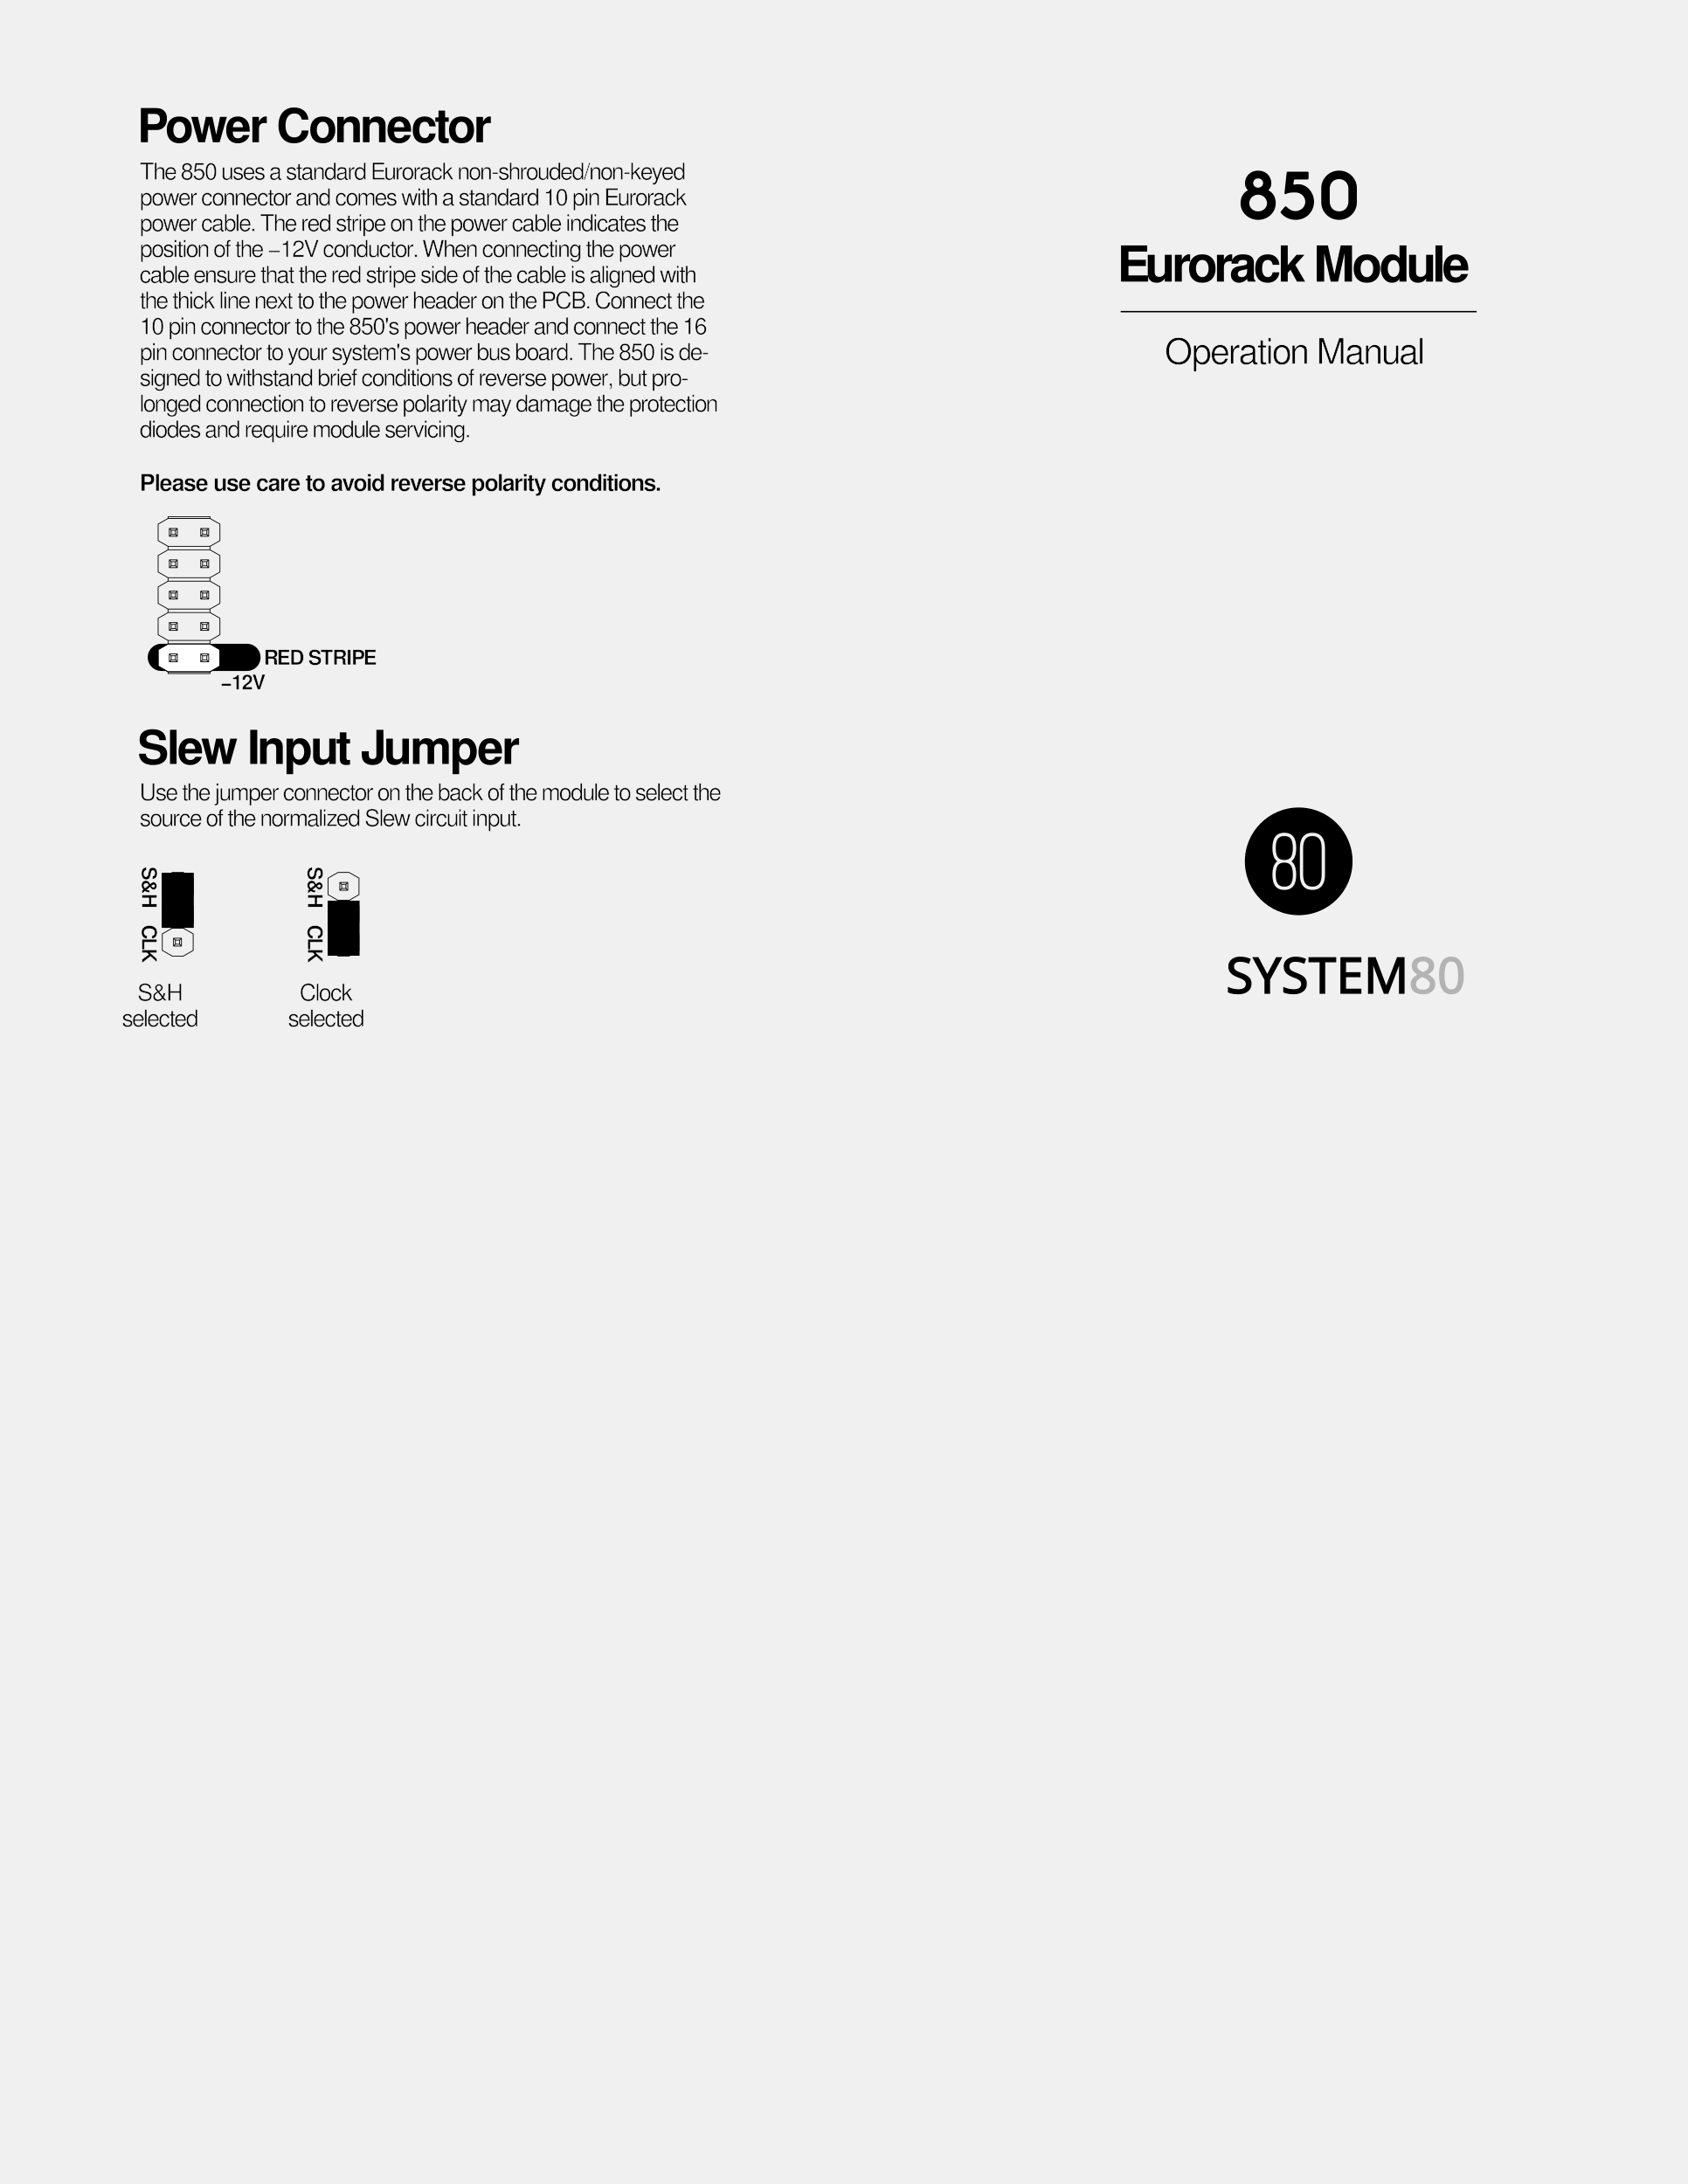
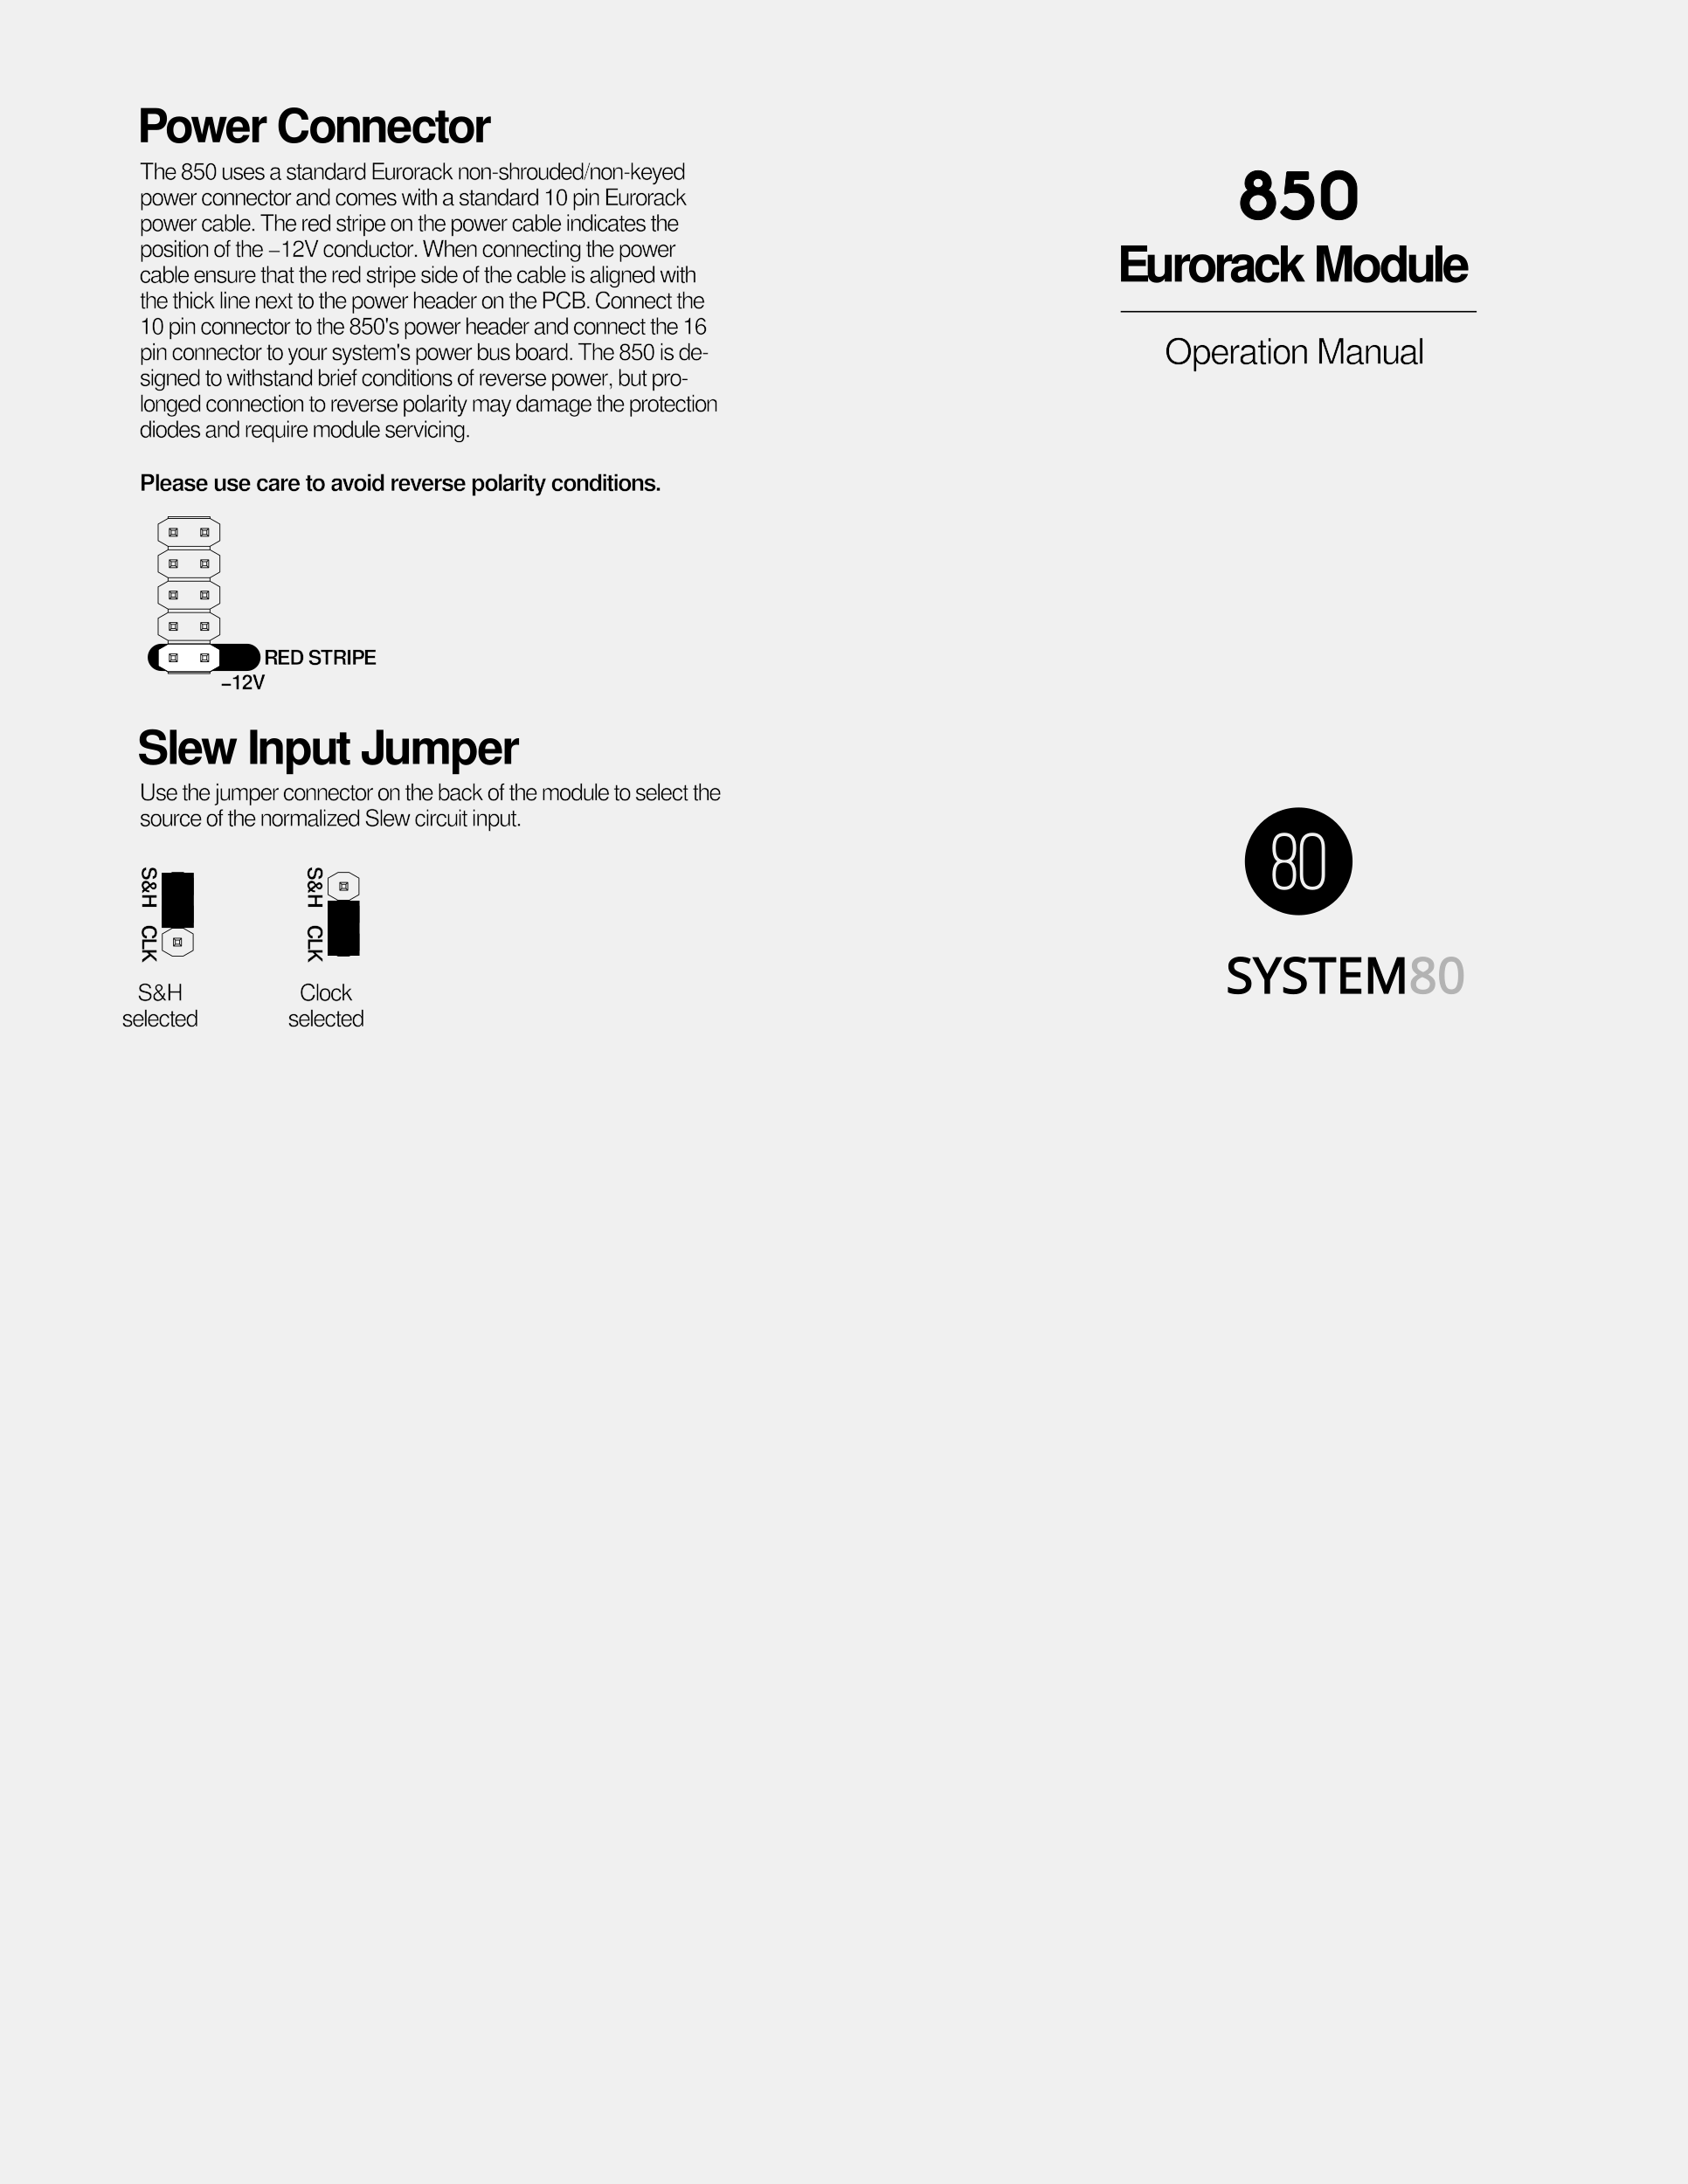
<svg xmlns="http://www.w3.org/2000/svg" width="8.5in" height="11in" viewBox="0 0 765 990" id="svg12275" version="1.1">
  <defs id="defs12277" />
  <g id="layer1" transform="translate(0,-62.36221)">
    <text xml:space="preserve" style="font-style:normal;font-variant:normal;font-weight:500;font-stretch:normal;font-size:22.5px;line-height:100%;font-family:'Ostrich Sans Rounded';-inkscape-font-specification:'Ostrich Sans Rounded, Medium';text-align:start;letter-spacing:0px;word-spacing:0px;writing-mode:lr-tb;text-anchor:start;fill:#000000;fill-opacity:1;stroke:#000000;stroke-width:0.531;stroke-linecap:butt;stroke-linejoin:miter;stroke-miterlimit:4;stroke-dasharray:none;stroke-opacity:1" x="555.665" y="512.576" id="text4768">
      <tspan style="stroke-width:0.531" id="tspan4770" x="555.665" y="512.576">SYSTEM<tspan style="fill:#b3b3b3;fill-opacity:1;stroke:#b3b3b3;stroke-opacity:1" id="tspan5374">80</tspan>
      </tspan>
    </text>
    <g id="g4556" transform="matrix(1.25,0,0,-1.25,596.8103,465.4835)" style="display:inline;fill:#000000;fill-opacity:1">
      <path d="M 0,0 C 0.547,0.149 1.053,0.442 1.502,0.871 1.946,1.293 2.31,1.874 2.584,2.599 2.853,3.316 2.99,4.259 2.99,5.401 l 0,9.51 c 0,1.789 -0.382,3.174 -1.134,4.114 -0.766,0.979 -1.922,1.475 -3.437,1.475 -1.493,0 -2.648,-0.495 -3.439,-1.478 -0.73,-0.959 -1.101,-2.343 -1.101,-4.111 l 0,-9.51 c 0,-1.146 0.137,-2.089 0.406,-2.803 0.272,-0.722 0.637,-1.304 1.082,-1.727 0.449,-0.429 0.955,-0.722 1.501,-0.871 0.527,-0.145 1.049,-0.219 1.551,-0.219 0.521,0 1.053,0.074 1.581,0.219 m 0.94,18.27 c 0.559,-0.7 0.839,-1.82 0.839,-3.359 l 0,-9.51 c 0,-1.559 -0.28,-2.69 -0.839,-3.389 -0.581,-0.701 -1.421,-1.05 -2.521,-1.05 -1.12,0 -1.949,0.349 -2.49,1.05 -0.579,0.74 -0.869,1.87 -0.869,3.389 l 0,9.51 c 0,1.499 0.29,2.619 0.869,3.359 0.52,0.7 1.35,1.049 2.49,1.049 1.121,0 1.96,-0.349 2.521,-1.049 M -8.46,1.23 c 0.671,0.88 1.012,2.253 1.012,4.081 0,1.829 -0.341,3.203 -1.01,4.079 -0.218,0.296 -0.468,0.549 -0.746,0.757 0.278,0.214 0.527,0.462 0.744,0.741 0.671,0.881 1.012,2.255 1.012,4.083 0,1.828 -0.341,3.201 -1.009,4.077 -0.706,0.964 -1.813,1.452 -3.292,1.452 -1.498,0 -2.616,-0.488 -3.323,-1.453 -0.668,-0.92 -1.007,-2.291 -1.007,-4.076 0,-1.786 0.339,-3.158 1.008,-4.079 0.214,-0.291 0.464,-0.54 0.745,-0.745 -0.283,-0.2 -0.533,-0.454 -0.746,-0.758 -0.668,-0.92 -1.007,-2.292 -1.007,-4.078 0,-1.785 0.339,-3.157 1.008,-4.077 0.707,-0.964 1.825,-1.453 3.322,-1.453 1.478,0 2.585,0.489 3.289,1.449 m -3.289,-0.268 c -1.08,0 -1.87,0.33 -2.369,0.99 -0.501,0.68 -0.751,1.799 -0.751,3.359 0,1.56 0.25,2.69 0.751,3.39 0.499,0.66 1.289,0.989 2.369,0.989 1.08,0 1.86,-0.329 2.34,-0.989 0.499,-0.7 0.749,-1.83 0.749,-3.39 0,-1.56 -0.25,-2.679 -0.749,-3.359 -0.48,-0.66 -1.26,-0.99 -2.34,-0.99 m -3.12,14.009 c 0,1.559 0.25,2.679 0.751,3.359 0.499,0.66 1.289,0.989 2.369,0.989 1.08,0 1.86,-0.329 2.34,-0.989 0.499,-0.68 0.749,-1.8 0.749,-3.359 0,-1.56 -0.25,-2.681 -0.749,-3.361 -0.48,-0.659 -1.26,-0.989 -2.34,-0.989 -1.08,0 -1.87,0.33 -2.369,0.989 -0.501,0.68 -0.751,1.801 -0.751,3.361 m 27.85,-4.83 c 0,-10.784 -8.742,-19.526 -19.526,-19.526 -10.784,0 -19.526,8.742 -19.526,19.526 0,10.784 8.742,19.526 19.526,19.526 10.784,0 19.526,-8.742 19.526,-19.526" style="fill:#000000;fill-opacity:1;fill-rule:nonzero;stroke:none" id="path4558" />
    </g>
    <text id="text5748" y="190.006" x="506.295" style="font-style:normal;font-variant:normal;font-weight:600;font-stretch:normal;font-size:22.5px;line-height:100%;font-family:FreeSans;-inkscape-font-specification:'FreeSans Semi-Bold';letter-spacing:-1.5px;word-spacing:0px;display:inline;fill:#000000;fill-opacity:1;stroke:none;stroke-width:0.265px;stroke-linecap:butt;stroke-linejoin:miter;stroke-opacity:1" xml:space="preserve">
      <tspan id="tspan5752" style="font-style:normal;font-variant:normal;font-weight:600;font-stretch:normal;font-size:22.5px;line-height:100%;font-family:FreeSans;-inkscape-font-specification:'FreeSans Semi-Bold';letter-spacing:-1.5px;fill:#000000;fill-opacity:1;stroke:none;stroke-width:0.265px" y="190.006" x="506.295">Eurorack Module</tspan>
    </text>
    <path id="path5964" d="m 507.946,203.62 161.339,0" style="color:#000000;clip-rule:nonzero;display:inline;overflow:visible;visibility:visible;opacity:1;isolation:auto;mix-blend-mode:normal;color-interpolation:sRGB;color-interpolation-filters:linearRGB;solid-color:#000000;solid-opacity:1;fill:none;fill-opacity:1;fill-rule:evenodd;stroke:#000000;stroke-width:0.639;stroke-linecap:butt;stroke-linejoin:miter;stroke-miterlimit:4;stroke-dasharray:none;stroke-dashoffset:0;stroke-opacity:1;color-rendering:auto;image-rendering:auto;shape-rendering:auto;text-rendering:auto;enable-background:accumulate" />
    <text xml:space="preserve" style="font-style:normal;font-variant:normal;font-weight:normal;font-stretch:normal;font-size:16.25px;line-height:9.172px;font-family:FreeSans;-inkscape-font-specification:FreeSans;letter-spacing:-0.469px;word-spacing:0px;display:inline;fill:#000000;fill-opacity:1;stroke:#ffffff;stroke-width:0.283;stroke-linecap:butt;stroke-linejoin:miter;stroke-miterlimit:4;stroke-dasharray:none;stroke-opacity:1" x="527.823" y="227.371" id="text5349">
      <tspan id="tspan5351" x="527.823" y="227.371" style="font-style:normal;font-variant:normal;font-weight:normal;font-stretch:normal;font-size:16.25px;line-height:9.172px;font-family:FreeSans;-inkscape-font-specification:FreeSans;letter-spacing:-0.469px;fill:#000000;fill-opacity:1;stroke:#ffffff;stroke-width:0.283;stroke-miterlimit:4;stroke-dasharray:none;stroke-opacity:1">Operation Manual</tspan>
    </text>
-     <g id="g7332" transform="translate(12.33701,15.71429)">
-       <path d="m 557.907,123.984 c -3.45,0 -5.97,2.46 -5.97,5.76 0,1.137 0.391,2.128 1.151,2.905 0.138,0.141 0.112,0.307 -0.062,0.398 -2.117,1.098 -3.098,3.437 -3.098,5.667 0,4.35 3.69,7.59 7.98,7.59 4.32,0 7.98,-3.24 7.98,-7.59 0,-2.23 -0.981,-4.57 -3.1,-5.667 -0.174,-0.09 -0.199,-0.256 -0.062,-0.396 0.761,-0.778 1.152,-1.769 1.152,-2.907 0,-3.3 -2.52,-5.76 -5.97,-5.76 z m 0,10.92 c 2.28,0 4.02,1.77 4.02,3.84 0,2.07 -1.74,3.72 -4.02,3.72 -2.28,0 -4.02,-1.65 -4.02,-3.72 0,-2.07 1.74,-3.84 4.02,-3.84 z m 0,-7.38 c 1.26,0 2.25,0.93 2.25,2.1 0,1.17 -0.99,2.1 -2.25,2.1 -1.26,0 -2.25,-0.93 -2.25,-2.1 0,-1.17 0.99,-2.1 2.25,-2.1 z" style="font-style:normal;font-variant:normal;font-weight:800;font-stretch:normal;font-size:medium;line-height:125%;font-family:'ITC Serif Gothic Std';-inkscape-font-specification:'ITC Serif Gothic Std, Ultra-Bold';text-align:start;letter-spacing:0px;word-spacing:0px;writing-mode:lr-tb;text-anchor:start;display:inline;fill:#000000;fill-opacity:1;stroke:none;stroke-width:1px;stroke-linecap:butt;stroke-linejoin:miter;stroke-opacity:1" id="path6765-9" />
-       <path d="m 570.829,124.911 -0.982,9.196 c -0.061,0.573 0.234,0.711 0.74,0.438 1.125,-0.605 2.436,-0.662 4.219,-0.662 2.37,0 4.47,1.8 4.47,4.23 0,2.43 -2.1,4.23 -4.47,4.23 -1.597,0 -3.04,-0.89 -4.015,-1.966 -0.231,-0.255 -0.575,-0.267 -0.796,-0.004 l -1.765,2.099 c -0.175,0.208 -0.182,0.55 -0.007,0.757 0.773,0.914 2.917,3.073 6.703,3.073 4.77,0 8.31,-3.63 8.31,-8.25 0,-4.05 -3.12,-7.89 -7.05,-7.89 -0.639,0 -1.172,0.047 -1.643,0.156 -0.447,0.103 -0.727,-0.103 -0.653,-0.556 l 0.218,-1.34 a 0.5,0.5 0 0 1 0.494,-0.42 l 4.045,0 1.63,0 a 0.5,0.5 0 0 0 0.5,-0.5 l 0,-2.54 a 0.5,0.5 0 0 0 -0.5,-0.5 l -8.951,0 a 0.5,0.5 0 0 0 -0.497,0.447 z" style="font-style:normal;font-variant:normal;font-weight:800;font-stretch:normal;font-size:medium;line-height:125%;font-family:'ITC Serif Gothic Std';-inkscape-font-specification:'ITC Serif Gothic Std, Ultra-Bold';text-align:start;letter-spacing:0px;word-spacing:0px;writing-mode:lr-tb;text-anchor:start;display:inline;fill:#000000;fill-opacity:1;stroke:none;stroke-width:1px;stroke-linecap:butt;stroke-linejoin:miter;stroke-opacity:1" id="path6767-8" />
-       <path d="m 586.517,138.384 c 0,4.17 3.39,7.92 8.07,7.92 4.68,0 8.07,-3.75 8.07,-7.92 l 0,-6.48 c 0,-4.17 -3.39,-7.92 -8.07,-7.92 -4.68,0 -8.07,3.75 -8.07,7.92 z m 3.84,-6.18 c 0,-2.49 1.71,-4.38 4.23,-4.38 2.52,0 4.23,1.89 4.23,4.38 l 0,5.88 c 0,2.49 -1.71,4.38 -4.23,4.38 -2.52,0 -4.23,-1.89 -4.23,-4.38 z" style="font-style:normal;font-variant:normal;font-weight:800;font-stretch:normal;font-size:medium;line-height:125%;font-family:'ITC Serif Gothic Std';-inkscape-font-specification:'ITC Serif Gothic Std, Ultra-Bold';text-align:start;letter-spacing:0px;word-spacing:0px;writing-mode:lr-tb;text-anchor:start;display:inline;fill:#000000;fill-opacity:1;stroke:none;stroke-width:1px;stroke-linecap:butt;stroke-linejoin:miter;stroke-opacity:1" id="path6769-5" />
-     </g>
    <text id="text7419" y="126.829" x="62.139" style="font-style:normal;font-variant:normal;font-weight:600;font-stretch:normal;font-size:21.25px;line-height:100%;font-family:FreeSans;-inkscape-font-specification:'FreeSans Semi-Bold';letter-spacing:-0.937px;word-spacing:0px;display:inline;fill:#000000;fill-opacity:1;stroke:none;stroke-width:0.265px;stroke-linecap:butt;stroke-linejoin:miter;stroke-opacity:1" xml:space="preserve">
      <tspan id="tspan7423" style="font-style:normal;font-variant:normal;font-weight:600;font-stretch:normal;font-size:21.25px;line-height:100%;font-family:FreeSans;-inkscape-font-specification:'FreeSans Semi-Bold';letter-spacing:-0.937px;fill:#000000;fill-opacity:1;stroke:none;stroke-width:0.265px" y="126.829" x="62.139">Power Connector</tspan>
    </text>
    <text id="text9243" y="363.709" x="119.55" style="font-style:normal;font-variant:normal;font-weight:normal;font-stretch:normal;font-size:9.375px;line-height:110%;font-family:FreeSans;-inkscape-font-specification:FreeSans;letter-spacing:-0.5px;word-spacing:0px;fill:#000000;fill-opacity:1;stroke:#ffffff;stroke-width:0.23;stroke-linecap:butt;stroke-linejoin:miter;stroke-miterlimit:4;stroke-dasharray:none;stroke-opacity:1" xml:space="preserve">
      <tspan style="font-style:normal;font-variant:normal;font-weight:600;font-stretch:normal;font-size:9.375px;font-family:FreeSans;-inkscape-font-specification:'FreeSans Semi-Bold';stroke-width:0.23" y="363.709" x="119.55" id="tspan9245">RED STRIPE</tspan>
    </text>
    <rect style="opacity:1;fill:none;fill-opacity:1;fill-rule:nonzero;stroke:none;stroke-width:0;stroke-miterlimit:4;stroke-dasharray:none;stroke-opacity:1" id="rect12053" width="316.333" height="133.694" x="63.276" y="135.916" />
    <text xml:space="preserve" style="font-style:normal;font-variant:normal;font-weight:normal;font-stretch:normal;font-size:10.625px;line-height:110%;font-family:FreeSans;-inkscape-font-specification:FreeSans;letter-spacing:-0.5px;word-spacing:0px;fill:#000000;fill-opacity:1;stroke:#ffffff;stroke-width:0.23;stroke-linecap:butt;stroke-linejoin:miter;stroke-miterlimit:4;stroke-dasharray:none;stroke-opacity:1" x="63.242" y="143.777" id="text7447">
      <tspan style="stroke-width:0.23" id="tspan7451" x="63.242" y="143.777">The 850 uses a standard Eurorack non-shrouded/non-keyed</tspan>
      <tspan style="stroke-width:0.23" x="63.242" y="155.465" id="tspan7455">power connector and comes with a standard 10 pin Eurorack</tspan>
      <tspan style="stroke-width:0.23" x="63.242" y="167.152" id="tspan7465">power cable. The red stripe on the power cable indicates the</tspan>
      <tspan style="stroke-width:0.23" x="63.242" y="178.84" id="tspan7467">position of the −12V conductor. When connecting the power</tspan>
      <tspan style="stroke-width:0.23" x="63.242" y="190.527" id="tspan12221">cable ensure that the red stripe side of the cable is aligned with</tspan>
      <tspan style="stroke-width:0.23" x="63.242" y="202.215" id="tspan7436">the thick line next to the power header on the PCB. Connect the</tspan>
      <tspan style="stroke-width:0.23" x="63.242" y="213.902" id="tspan7471">10 pin connector to the 850's power header and connect the 16</tspan>
      <tspan style="stroke-width:0.23" x="63.242" y="225.59" id="tspan7479">pin connector to your system's power bus board. The 850 is de-</tspan>
      <tspan style="stroke-width:0.23" x="63.242" y="237.277" id="tspan7483">signed to withstand brief conditions of reverse power, but pro-</tspan>
      <tspan style="stroke-width:0.23" x="63.242" y="248.965" id="tspan12966">longed connection to reverse polarity may damage the protection</tspan>
      <tspan style="stroke-width:0.23" x="63.242" y="260.652" id="tspan7454">diodes and require module servicing.</tspan>
      <tspan style="stroke-width:0.23" x="63.242" y="272.34" id="tspan12269" />
      <tspan style="font-style:normal;font-variant:normal;font-weight:600;font-stretch:normal;font-family:FreeSans;-inkscape-font-specification:'FreeSans Semi-Bold';stroke-width:0.23" x="63.242" y="284.902" id="tspan12267">Please use care to avoid reverse polarity conditions.</tspan>
      <tspan style="stroke-width:0.23" x="63.242" y="296.589" id="tspan7489" />
      <tspan style="stroke-width:0.23" x="63.242" y="308.277" id="tspan7491" />
    </text>
    <g id="g7497" transform="translate(-26.78646,-542.7304)">
      <path id="path7417" d="m 99.906,903.074 c 38.813,0 38.813,0 38.813,0" style="color:#000000;clip-rule:nonzero;display:inline;overflow:visible;visibility:visible;opacity:1;isolation:auto;mix-blend-mode:normal;color-interpolation:sRGB;color-interpolation-filters:linearRGB;solid-color:#000000;solid-opacity:1;fill:none;fill-opacity:1;fill-rule:evenodd;stroke:#000000;stroke-width:12.329;stroke-linecap:round;stroke-linejoin:miter;stroke-miterlimit:4;stroke-dasharray:none;stroke-dashoffset:0;stroke-opacity:1;color-rendering:auto;image-rendering:auto;shape-rendering:auto;text-rendering:auto;enable-background:accumulate" />
      <text id="text7435" y="917.617" x="126.616" style="font-style:normal;font-variant:normal;font-weight:normal;font-stretch:normal;font-size:9.375px;line-height:110%;font-family:FreeSans;-inkscape-font-specification:FreeSans;letter-spacing:-0.5px;word-spacing:0px;fill:#000000;fill-opacity:1;stroke:#ffffff;stroke-width:0.23;stroke-linecap:butt;stroke-linejoin:miter;stroke-miterlimit:4;stroke-dasharray:none;stroke-opacity:1" xml:space="preserve">
        <tspan style="font-style:normal;font-variant:normal;font-weight:600;font-stretch:normal;font-size:9.375px;font-family:FreeSans;-inkscape-font-specification:'FreeSans Semi-Bold';stroke-width:0.23" y="917.617" x="126.616" id="tspan7441">−12V</tspan>
      </text>
      <path id="path7468" d="m 102.956,896.978 19.007,0 4.493,2.567 0,7.504 -4.493,2.567 -19.007,0 -4.493,-2.567 0,-7.504 z" style="color:#000000;clip-rule:nonzero;display:inline;overflow:visible;visibility:visible;opacity:1;isolation:auto;mix-blend-mode:normal;color-interpolation:sRGB;color-interpolation-filters:linearRGB;solid-color:#000000;solid-opacity:1;fill:#ffffff;fill-opacity:1;fill-rule:evenodd;stroke:#000000;stroke-width:0.354;stroke-linecap:butt;stroke-linejoin:miter;stroke-miterlimit:4;stroke-dasharray:none;stroke-dashoffset:0;stroke-opacity:1;color-rendering:auto;image-rendering:auto;shape-rendering:auto;text-rendering:auto;enable-background:accumulate" />
      <g id="g7462" transform="matrix(0.00899999,0,0,0.00899999,-105.8298,5.119104)">
        <path d="m 25151.265,93374.264 93.253,-93.253 m -307.184,93.253 213.931,0 m -307.184,-93.253 93.253,93.253 m -93.253,-93.253 400.437,0 m -400.437,394.951 0,-394.951 m 93.253,301.699 0,-208.446 m -93.253,301.698 93.253,-93.252 m 213.931,-208.446 0,208.446 m 0,0 -213.931,0 m 307.184,-301.699 0,394.951 m -93.253,-93.252 93.253,93.252 m 0,0 -400.437,0 m 307.184,1278.105 0,208.446 m 0,-208.446 93.253,-93.252 m 0,0 0,394.951 m -93.253,-93.253 93.253,93.253 m -307.184,-301.699 213.931,0 m 0,208.446 -213.931,0 m 0,0 0,-208.446 m -93.253,301.699 0,-394.951 m 0,0 93.253,93.252 m -93.253,301.699 93.253,-93.253 m -93.253,-301.698 400.437,0 m 0,394.951 -400.437,0 m 0,1579.802 0,-394.951 m 0,0 93.253,93.252 m 0,208.447 0,-208.447 m -93.253,301.699 93.253,-93.252 m 213.931,-208.447 93.253,-93.252 m -307.184,93.252 213.931,0 m -307.184,-93.252 400.437,0 m -93.253,93.252 0,208.447 m 0,0 -213.931,0 m 307.184,-301.699 0,394.951 m -93.253,-93.252 93.253,93.252 m 0,0 -400.437,0 m 93.253,1278.108 213.931,0 m 0,0 0,208.447 m 0,0 -213.931,0 m 0,0 0,-208.447 m 213.931,0 93.253,-93.253 m 0,0 0,394.952 m -93.253,-93.252 93.253,93.252 m -400.437,-394.952 93.253,93.253 m -93.253,-93.253 400.437,0 m -400.437,394.952 0,-394.952 m 0,394.952 93.253,-93.252 m 307.184,93.252 -400.437,0 m 307.184,1278.103 0,208.447 m 0,-208.447 93.253,-93.252 m 0,0 0,394.951 m -93.253,-93.252 93.253,93.252 m -400.437,0 0,-394.951 m 0,0 93.253,93.252 m 0,208.447 0,-208.447 m -93.253,301.699 93.253,-93.252 m 0,-208.447 213.931,0 m -307.184,-93.252 400.437,0 m -93.253,301.699 -213.931,0 m 307.184,93.252 -400.437,0 m -1579.803,-6319.215 0,-394.951 m 0,0 93.252,93.253 m 0,208.446 0,-208.446 m -93.252,301.698 93.252,-93.252 m 213.932,-208.446 93.253,-93.253 m -307.185,93.253 213.932,0 m -307.184,-93.253 400.437,0 m -93.253,93.253 0,208.446 m 0,0 -213.932,0 m 307.185,-301.699 0,394.951 m -93.253,-93.252 93.253,93.252 m 0,0 -400.437,0 m 0,1579.804 0,-394.951 m 0,0 93.252,93.252 m 0,208.446 0,-208.446 m -93.252,301.699 93.252,-93.253 m 213.932,-208.446 93.253,-93.252 m -307.185,93.252 213.932,0 m -307.184,-93.252 400.437,0 m -93.253,93.252 0,208.446 m 0,0 -213.932,0 m 307.185,-301.698 0,394.951 m -93.253,-93.253 93.253,93.253 m 0,0 -400.437,0 m 307.184,1278.103 93.253,-93.252 m -307.185,93.252 213.932,0 m -307.184,-93.252 93.252,93.252 m -93.252,-93.252 400.437,0 m -93.253,93.252 0,208.447 m 0,0 -213.932,0 m 0,0 0,-208.447 m 307.185,-93.252 0,394.951 m -93.253,-93.252 93.253,93.252 m -400.437,0 0,-394.951 m 0,394.951 93.252,-93.252 m 307.185,93.252 -400.437,0 m 307.184,1278.108 0,208.447 m 0,-208.447 93.253,-93.253 m 0,0 0,394.952 m -93.253,-93.252 93.253,93.252 m -400.437,0 0,-394.952 m 0,0 93.252,93.253 m 0,208.447 0,-208.447 m -93.252,301.699 93.252,-93.252 m 0,-208.447 213.932,0 m -307.184,-93.253 400.437,0 m -93.253,301.7 -213.932,0 m 307.185,93.252 -400.437,0 m 93.252,1278.103 213.932,0 m 0,0 0,208.447 m 0,0 -213.932,0 m 0,0 0,-208.447 m 213.932,0 93.253,-93.252 m 0,0 0,394.951 m -93.253,-93.252 93.253,93.252 m -400.437,0 0,-394.951 m 0,0 93.252,93.252 m -93.252,301.699 93.252,-93.252 m -93.252,-301.699 400.437,0 m 0,394.951 -400.437,0 m 2545.238,-6099.798 -499.173,285.242 m -2111.89,0 -499.172,-285.242 m 0,0 0,-833.787 m 0,0 499.172,-285.24 m 2611.063,285.24 0,833.787 m -2611.063,285.242 2111.89,0 m 0,-1404.269 -2111.89,0 m 2111.89,0 499.173,285.24 m 0,7153.008 -499.173,285.24 m -2111.89,0 2111.89,0 m 0,-1404.274 499.173,285.242 m -499.173,-285.242 -2111.89,0 m 0,1404.274 -499.172,-285.24 m 0,0 0,-833.792 m 3110.235,0 0,833.792 m -3110.235,-833.792 499.172,-285.242 m 2611.063,-2040.581 -499.173,285.243 m -2111.89,0 -499.172,-285.243 m 0,0 0,-833.785 m 2611.062,-285.243 499.173,285.243 m 0,0 0,833.785 m -3110.235,-833.785 499.172,-285.243 m 2111.89,0 -2111.89,0 m 0,1404.271 2111.89,0 m -2611.062,460.776 499.172,-285.243 m 0,1404.274 2111.89,0 m -2611.062,-285.245 0,-833.786 m 2611.062,-285.243 499.173,285.243 m -499.173,-285.243 -2111.89,0 m 0,1404.274 -499.172,-285.245 m 3110.235,0 -499.173,285.245 m 499.173,-1119.031 0,833.786 m 0,-3993.392 0,833.784 m -2611.063,285.242 2111.89,0 m 0,-1404.269 -2111.89,0 m 0,1404.269 -499.172,-285.242 m 2611.062,-1119.027 499.173,285.243 m -3110.235,833.784 0,-833.784 m 3110.235,833.784 -499.173,285.242 m -2611.062,-1119.026 499.172,-285.243 m 2111.89,2984.073 0,175.533 m -2111.89,0 0,-175.533 m 2111.89,1579.807 0,175.531 m -2111.89,0 0,-175.531 m 2111.89,1579.805 0,87.76 m -2111.89,0 2111.89,0 m -2111.89,0 0,-87.76 m 0,-6143.685 0,-175.534 m 2111.89,0 0,175.534 m 0,1404.269 0,175.533 m -2111.89,0 0,-175.533" style="fill:#ffffff;fill-opacity:1;stroke:#000000;stroke-width:39.37;stroke-linecap:round;stroke-linejoin:round;stroke-miterlimit:10;stroke-dasharray:none;stroke-opacity:1" id="path7464" />
        <path d="m 23199.728,92775.864 0,-88.349 2111.889,0 0,89.077" style="display:inline;fill:none;stroke:#000000;stroke-width:39.37;stroke-linecap:round;stroke-linejoin:round;stroke-miterlimit:10;stroke-dasharray:none;stroke-opacity:1" id="path7466" />
      </g>
    </g>
    <text xml:space="preserve" style="font-style:normal;font-variant:normal;font-weight:600;font-stretch:normal;font-size:21.25px;line-height:100%;font-family:FreeSans;-inkscape-font-specification:'FreeSans Semi-Bold';letter-spacing:-0.937px;word-spacing:0px;display:inline;fill:#000000;fill-opacity:1;stroke:none;stroke-width:0.265px;stroke-linecap:butt;stroke-linejoin:miter;stroke-opacity:1" x="62.139" y="408.661" id="text7506">
      <tspan x="62.139" y="408.661" style="font-style:normal;font-variant:normal;font-weight:600;font-stretch:normal;font-size:21.25px;line-height:100%;font-family:FreeSans;-inkscape-font-specification:'FreeSans Semi-Bold';letter-spacing:-0.937px;fill:#000000;fill-opacity:1;stroke:none;stroke-width:0.265px" id="tspan7508">Slew Input Jumper</tspan>
    </text>
    <text id="text7510" y="425.186" x="63.242" style="font-style:normal;font-variant:normal;font-weight:normal;font-stretch:normal;font-size:10.625px;line-height:110%;font-family:FreeSans;-inkscape-font-specification:FreeSans;letter-spacing:-0.5px;word-spacing:0px;fill:#000000;fill-opacity:1;stroke:#ffffff;stroke-width:0.23;stroke-linecap:butt;stroke-linejoin:miter;stroke-miterlimit:4;stroke-dasharray:none;stroke-opacity:1" xml:space="preserve">
      <tspan y="425.186" x="63.242" style="stroke-width:0.23" id="tspan7596">Use the jumper connector on the back of the module to select the</tspan>
      <tspan y="436.874" x="63.242" style="stroke-width:0.23" id="tspan7604">source of the normalized Slew circuit input.</tspan>
      <tspan id="tspan7532" y="448.561" x="63.242" style="stroke-width:0.23" />
      <tspan id="tspan7534" y="460.249" x="63.242" style="stroke-width:0.23" />
      <tspan id="tspan7536" y="471.936" x="63.242" style="font-style:normal;font-variant:normal;font-weight:600;font-stretch:normal;font-family:FreeSans;-inkscape-font-specification:'FreeSans Semi-Bold';stroke-width:0.23" />
      <tspan id="tspan7538" y="483.624" x="63.242" style="stroke-width:0.23" />
      <tspan id="tspan7540" y="495.311" x="63.242" style="stroke-width:0.23" />
    </text>
    <text id="text7610" y="-64.325" x="455.101" style="font-style:normal;font-variant:normal;font-weight:normal;font-stretch:normal;font-size:9.375px;line-height:110%;font-family:FreeSans;-inkscape-font-specification:FreeSans;letter-spacing:-0.5px;word-spacing:0px;fill:#000000;fill-opacity:1;stroke:#ffffff;stroke-width:0.23;stroke-linecap:butt;stroke-linejoin:miter;stroke-miterlimit:4;stroke-dasharray:none;stroke-opacity:1" xml:space="preserve" transform="matrix(0,1,-1,0,0,0)">
      <tspan style="font-style:normal;font-variant:normal;font-weight:600;font-stretch:normal;font-size:9.375px;font-family:FreeSans;-inkscape-font-specification:'FreeSans Semi-Bold';stroke-width:0.23" y="-64.325" x="455.101" id="tspan7612">S&amp;H</tspan>
    </text>
    <g id="g7683" transform="translate(-148.0094,-478.554)">
      <g transform="translate(-0.410715,0)" id="g7662">
        <path d="m 227.91,967.049 1.925,0 m 0,0 0,1.876 m 0,0 -1.925,0 m 0,0 0,-1.876 m 1.925,0 0.839,-0.839 m 0,0 0,3.555 m -0.839,-0.839 0.839,0.839 m -3.604,0 0,-3.555 m 0,0 0.839,0.839 m -0.839,2.715 0.839,-0.839 m -0.839,-2.715 3.604,0 m 0,3.555 -3.604,0 m 8.907,1.975 -4.493,2.567 m -5.007,0 5.007,0 m 0,-12.638 4.493,2.567 m -4.493,-2.567 -5.007,0 m 0,12.638 -4.493,-2.567 m 0,0 0,-7.504 m 13.992,0 0,7.504 m -13.992,-7.504 4.493,-2.567" style="fill:#ffffff;fill-opacity:1;stroke:#000000;stroke-width:0.354;stroke-linecap:round;stroke-linejoin:round;stroke-miterlimit:10;stroke-dasharray:none;stroke-opacity:1" id="path7641-3" />
        <path id="path7658" style="fill:#ffffff;fill-opacity:1;stroke:#000000;stroke-width:0.354;stroke-linecap:round;stroke-linejoin:round;stroke-miterlimit:10;stroke-dasharray:none;stroke-opacity:1" d="m 227.91,954.411 1.925,0 m 0,0 0,1.876 m 0,0 -1.925,0 m 0,0 0,-1.876 m 1.925,0 0.839,-0.839 m 0,0 0,3.555 m -0.839,-0.839 0.839,0.839 m -3.604,0 0,-3.555 m 0,0 0.839,0.839 m -0.839,2.715 0.839,-0.839 m -0.839,-2.715 3.604,0 m 0,3.555 -3.604,0 m 8.907,1.975 -4.493,2.567 m -5.007,0 5.007,0 m 0,-12.638 4.493,2.567 m -4.493,-2.567 -5.007,0 m 0,12.638 -4.493,-2.567 m 0,0 0,-7.504 m 13.992,0 0,7.504 m -13.992,-7.504 4.493,-2.567" />
        <path d="m 227.91,941.772 1.925,0 m 0,0 0,1.876 m 0,0 -1.925,0 m 0,0 0,-1.876 m 1.925,0 0.839,-0.839 m 0,0 0,3.555 m -0.839,-0.839 0.839,0.839 m -3.604,0 0,-3.555 m 0,0 0.839,0.839 m -0.839,2.715 0.839,-0.839 m -0.839,-2.715 3.604,0 m 0,3.555 -3.604,0 m 8.907,1.975 -4.493,2.567 m -5.007,0 5.007,0 m 0,-12.638 4.493,2.567 m -4.493,-2.567 -5.007,0 m 0,12.638 -4.493,-2.567 m 0,0 0,-7.504 m 13.992,0 0,7.504 m -13.992,-7.504 4.493,-2.567" style="fill:#ffffff;fill-opacity:1;stroke:#000000;stroke-width:0.354;stroke-linecap:round;stroke-linejoin:round;stroke-miterlimit:10;stroke-dasharray:none;stroke-opacity:1" id="path7660" />
      </g>
      <rect y="936.748" x="221.584" height="24.554" width="13.975" id="rect7677" style="opacity:1;fill:#000000;fill-opacity:1;fill-rule:nonzero;stroke:#000000;stroke-width:0.376;stroke-miterlimit:4;stroke-dasharray:none;stroke-opacity:1" />
      <rect style="opacity:1;fill:#000000;fill-opacity:1;fill-rule:nonzero;stroke:#000000;stroke-width:0.376;stroke-miterlimit:4;stroke-dasharray:none;stroke-opacity:1" id="rect7679" width="13.975" height="24.554" x="221.584" y="936.748" />
    </g>
    <g id="g7691" transform="matrix(-1,0,0,-1,384.2807,1432.143)">
      <g id="g7693" transform="translate(-0.410715,0)">
        <path id="path7695" style="fill:#ffffff;fill-opacity:1;stroke:#000000;stroke-width:0.354;stroke-linecap:round;stroke-linejoin:round;stroke-miterlimit:10;stroke-dasharray:none;stroke-opacity:1" d="m 227.91,967.049 1.925,0 m 0,0 0,1.876 m 0,0 -1.925,0 m 0,0 0,-1.876 m 1.925,0 0.839,-0.839 m 0,0 0,3.555 m -0.839,-0.839 0.839,0.839 m -3.604,0 0,-3.555 m 0,0 0.839,0.839 m -0.839,2.715 0.839,-0.839 m -0.839,-2.715 3.604,0 m 0,3.555 -3.604,0 m 8.907,1.975 -4.493,2.567 m -5.007,0 5.007,0 m 0,-12.638 4.493,2.567 m -4.493,-2.567 -5.007,0 m 0,12.638 -4.493,-2.567 m 0,0 0,-7.504 m 13.992,0 0,7.504 m -13.992,-7.504 4.493,-2.567" />
        <path d="m 227.91,954.411 1.925,0 m 0,0 0,1.876 m 0,0 -1.925,0 m 0,0 0,-1.876 m 1.925,0 0.839,-0.839 m 0,0 0,3.555 m -0.839,-0.839 0.839,0.839 m -3.604,0 0,-3.555 m 0,0 0.839,0.839 m -0.839,2.715 0.839,-0.839 m -0.839,-2.715 3.604,0 m 0,3.555 -3.604,0 m 8.907,1.975 -4.493,2.567 m -5.007,0 5.007,0 m 0,-12.638 4.493,2.567 m -4.493,-2.567 -5.007,0 m 0,12.638 -4.493,-2.567 m 0,0 0,-7.504 m 13.992,0 0,7.504 m -13.992,-7.504 4.493,-2.567" style="fill:#ffffff;fill-opacity:1;stroke:#000000;stroke-width:0.354;stroke-linecap:round;stroke-linejoin:round;stroke-miterlimit:10;stroke-dasharray:none;stroke-opacity:1" id="path7697" />
        <path id="path7699" style="fill:#ffffff;fill-opacity:1;stroke:#000000;stroke-width:0.354;stroke-linecap:round;stroke-linejoin:round;stroke-miterlimit:10;stroke-dasharray:none;stroke-opacity:1" d="m 227.91,941.772 1.925,0 m 0,0 0,1.876 m 0,0 -1.925,0 m 0,0 0,-1.876 m 1.925,0 0.839,-0.839 m 0,0 0,3.555 m -0.839,-0.839 0.839,0.839 m -3.604,0 0,-3.555 m 0,0 0.839,0.839 m -0.839,2.715 0.839,-0.839 m -0.839,-2.715 3.604,0 m 0,3.555 -3.604,0 m 8.907,1.975 -4.493,2.567 m -5.007,0 5.007,0 m 0,-12.638 4.493,2.567 m -4.493,-2.567 -5.007,0 m 0,12.638 -4.493,-2.567 m 0,0 0,-7.504 m 13.992,0 0,7.504 m -13.992,-7.504 4.493,-2.567" />
      </g>
      <rect style="opacity:1;fill:#000000;fill-opacity:1;fill-rule:nonzero;stroke:#000000;stroke-width:0.376;stroke-miterlimit:4;stroke-dasharray:none;stroke-opacity:1" id="rect7701" width="13.975" height="24.554" x="221.584" y="936.748" />
      <rect y="936.748" x="221.584" height="24.554" width="13.975" id="rect7703" style="opacity:1;fill:#000000;fill-opacity:1;fill-rule:nonzero;stroke:#000000;stroke-width:0.376;stroke-miterlimit:4;stroke-dasharray:none;stroke-opacity:1" />
    </g>
    <text transform="matrix(0,1,-1,0,0,0)" xml:space="preserve" style="font-style:normal;font-variant:normal;font-weight:normal;font-stretch:normal;font-size:9.375px;line-height:110%;font-family:FreeSans;-inkscape-font-specification:FreeSans;letter-spacing:-0.5px;word-spacing:0px;fill:#000000;fill-opacity:1;stroke:#ffffff;stroke-width:0.23;stroke-linecap:butt;stroke-linejoin:miter;stroke-miterlimit:4;stroke-dasharray:none;stroke-opacity:1" x="481.529" y="-64.325" id="text7709">
      <tspan id="tspan7711" x="481.529" y="-64.325" style="font-style:normal;font-variant:normal;font-weight:600;font-stretch:normal;font-size:9.375px;font-family:FreeSans;-inkscape-font-specification:'FreeSans Semi-Bold';stroke-width:0.23">CLK</tspan>
    </text>
    <text transform="matrix(0,1,-1,0,0,0)" xml:space="preserve" style="font-style:normal;font-variant:normal;font-weight:normal;font-stretch:normal;font-size:9.375px;line-height:110%;font-family:FreeSans;-inkscape-font-specification:FreeSans;letter-spacing:-0.5px;word-spacing:0px;fill:#000000;fill-opacity:1;stroke:#ffffff;stroke-width:0.23;stroke-linecap:butt;stroke-linejoin:miter;stroke-miterlimit:4;stroke-dasharray:none;stroke-opacity:1" x="455.101" y="-139.472" id="text7713">
      <tspan id="tspan7715" x="455.101" y="-139.472" style="font-style:normal;font-variant:normal;font-weight:600;font-stretch:normal;font-size:9.375px;font-family:FreeSans;-inkscape-font-specification:'FreeSans Semi-Bold';stroke-width:0.23">S&amp;H</tspan>
    </text>
    <text id="text7717" y="-139.472" x="481.529" style="font-style:normal;font-variant:normal;font-weight:normal;font-stretch:normal;font-size:9.375px;line-height:110%;font-family:FreeSans;-inkscape-font-specification:FreeSans;letter-spacing:-0.5px;word-spacing:0px;fill:#000000;fill-opacity:1;stroke:#ffffff;stroke-width:0.23;stroke-linecap:butt;stroke-linejoin:miter;stroke-miterlimit:4;stroke-dasharray:none;stroke-opacity:1" xml:space="preserve" transform="matrix(0,1,-1,0,0,0)">
      <tspan style="font-style:normal;font-variant:normal;font-weight:600;font-stretch:normal;font-size:9.375px;font-family:FreeSans;-inkscape-font-specification:'FreeSans Semi-Bold';stroke-width:0.23" y="-139.472" x="481.529" id="tspan7719">CLK</tspan>
    </text>
    <text xml:space="preserve" style="font-style:normal;font-variant:normal;font-weight:normal;font-stretch:normal;font-size:10.625px;line-height:110%;font-family:FreeSans;-inkscape-font-specification:FreeSans;text-align:center;letter-spacing:-0.5px;word-spacing:0px;text-anchor:middle;fill:#000000;fill-opacity:1;stroke:#ffffff;stroke-width:0.23;stroke-linecap:butt;stroke-linejoin:miter;stroke-miterlimit:4;stroke-dasharray:none;stroke-opacity:1" x="80.709" y="515.984" id="text7725">
      <tspan id="tspan7729" style="text-align:center;text-anchor:middle;stroke-width:0.23" x="80.459" y="515.984">S&amp;H</tspan>
      <tspan style="text-align:center;text-anchor:middle;stroke-width:0.23" x="80.459" y="527.671" id="tspan7743">selected</tspan>
      <tspan style="text-align:center;text-anchor:middle;stroke-width:0.23" x="80.709" y="539.359" id="tspan7731" />
      <tspan style="text-align:center;text-anchor:middle;stroke-width:0.23" x="80.709" y="551.046" id="tspan7733" />
      <tspan style="font-style:normal;font-variant:normal;font-weight:600;font-stretch:normal;font-family:FreeSans;-inkscape-font-specification:'FreeSans Semi-Bold';text-align:center;text-anchor:middle;stroke-width:0.23" x="80.709" y="562.734" id="tspan7735" />
      <tspan style="text-align:center;text-anchor:middle;stroke-width:0.23" x="80.709" y="574.421" id="tspan7737" />
      <tspan style="text-align:center;text-anchor:middle;stroke-width:0.23" x="80.709" y="586.109" id="tspan7739" />
    </text>
    <text id="text7745" y="515.984" x="155.965" style="font-style:normal;font-variant:normal;font-weight:normal;font-stretch:normal;font-size:10.625px;line-height:110%;font-family:FreeSans;-inkscape-font-specification:FreeSans;text-align:center;letter-spacing:-0.5px;word-spacing:0px;text-anchor:middle;fill:#000000;fill-opacity:1;stroke:#ffffff;stroke-width:0.23;stroke-linecap:butt;stroke-linejoin:miter;stroke-miterlimit:4;stroke-dasharray:none;stroke-opacity:1" xml:space="preserve">
      <tspan y="515.984" x="155.715" style="text-align:center;text-anchor:middle;stroke-width:0.23" id="tspan7747">Clock</tspan>
      <tspan id="tspan7749" y="527.671" x="155.715" style="text-align:center;text-anchor:middle;stroke-width:0.23">selected</tspan>
      <tspan id="tspan7751" y="539.359" x="155.965" style="text-align:center;text-anchor:middle;stroke-width:0.23" />
      <tspan id="tspan7753" y="551.046" x="155.965" style="text-align:center;text-anchor:middle;stroke-width:0.23" />
      <tspan id="tspan7755" y="562.734" x="155.965" style="font-style:normal;font-variant:normal;font-weight:600;font-stretch:normal;font-family:FreeSans;-inkscape-font-specification:'FreeSans Semi-Bold';text-align:center;text-anchor:middle;stroke-width:0.23" />
      <tspan id="tspan7757" y="574.421" x="155.965" style="text-align:center;text-anchor:middle;stroke-width:0.23" />
      <tspan id="tspan7759" y="586.109" x="155.965" style="text-align:center;text-anchor:middle;stroke-width:0.23" />
    </text>
+     <path id="path6765" style="font-style:normal;font-variant:normal;font-weight:800;font-stretch:normal;font-size:medium;line-height:125%;font-family:'ITC Serif Gothic Std';-inkscape-font-specification:'ITC Serif Gothic Std, Ultra-Bold';text-align:start;letter-spacing:0px;word-spacing:0px;writing-mode:lr-tb;text-anchor:start;display:inline;fill:#000000;fill-opacity:1;stroke:#000000;stroke-width:0.354;stroke-linecap:butt;stroke-linejoin:miter;stroke-miterlimit:4;stroke-dasharray:none;stroke-opacity:1" d="m 570.244,139.698 c -3.45,0 -5.97,2.46 -5.97,5.76 0,1.137 0.391,2.128 1.151,2.905 0.138,0.141 0.112,0.307 -0.062,0.398 -2.117,1.098 -3.098,3.437 -3.098,5.667 0,4.35 3.69,7.59 7.98,7.59 4.32,0 7.98,-3.24 7.98,-7.59 0,-2.23 -0.981,-4.57 -3.1,-5.667 -0.174,-0.09 -0.199,-0.256 -0.062,-0.396 0.761,-0.778 1.152,-1.769 1.152,-2.907 0,-3.3 -2.52,-5.76 -5.97,-5.76 z m 0,10.92 c 2.28,0 4.02,1.77 4.02,3.84 0,2.07 -1.74,3.72 -4.02,3.72 -2.28,0 -4.02,-1.65 -4.02,-3.72 0,-2.07 1.74,-3.84 4.02,-3.84 z m 0,-7.38 c 1.26,0 2.25,0.93 2.25,2.1 0,1.17 -0.99,2.1 -2.25,2.1 -1.26,0 -2.25,-0.93 -2.25,-2.1 0,-1.17 0.99,-2.1 2.25,-2.1 z" />
+     <path id="path6767" style="font-style:normal;font-variant:normal;font-weight:800;font-stretch:normal;font-size:medium;line-height:125%;font-family:'ITC Serif Gothic Std';-inkscape-font-specification:'ITC Serif Gothic Std, Ultra-Bold';text-align:start;letter-spacing:0px;word-spacing:0px;writing-mode:lr-tb;text-anchor:start;display:inline;fill:#000000;fill-opacity:1;stroke:#000000;stroke-width:0.354;stroke-linecap:butt;stroke-linejoin:miter;stroke-miterlimit:4;stroke-dasharray:none;stroke-opacity:1" d="m 583.166,140.625 -0.982,9.196 c -0.061,0.573 0.234,0.711 0.74,0.438 1.125,-0.605 2.436,-0.662 4.219,-0.662 2.37,0 4.47,1.8 4.47,4.23 0,2.43 -2.1,4.23 -4.47,4.23 -1.597,0 -3.04,-0.89 -4.015,-1.966 -0.231,-0.255 -0.575,-0.267 -0.796,-0.004 l -1.765,2.099 c -0.175,0.208 -0.182,0.55 -0.007,0.757 0.773,0.914 2.917,3.073 6.703,3.073 4.77,0 8.31,-3.63 8.31,-8.25 0,-4.05 -3.12,-7.89 -7.05,-7.89 -0.639,0 -1.172,0.047 -1.643,0.156 -0.447,0.103 -0.727,-0.103 -0.653,-0.556 l 0.218,-1.34 a 0.5,0.5 0 0 1 0.494,-0.42 l 4.045,0 1.63,0 a 0.5,0.5 0 0 0 0.5,-0.5 l 0,-2.54 a 0.5,0.5 0 0 0 -0.5,-0.5 l -8.951,0 a 0.5,0.5 0 0 0 -0.497,0.447 z" />
+     <path id="path6769" style="font-style:normal;font-variant:normal;font-weight:800;font-stretch:normal;font-size:medium;line-height:125%;font-family:'ITC Serif Gothic Std';-inkscape-font-specification:'ITC Serif Gothic Std, Ultra-Bold';text-align:start;letter-spacing:0px;word-spacing:0px;writing-mode:lr-tb;text-anchor:start;display:inline;fill:#000000;fill-opacity:1;stroke:#000000;stroke-width:0.354;stroke-linecap:butt;stroke-linejoin:miter;stroke-miterlimit:4;stroke-dasharray:none;stroke-opacity:1" d="m 598.854,154.098 c 0,4.17 3.39,7.92 8.07,7.92 4.68,0 8.07,-3.75 8.07,-7.92 l 0,-6.48 c 0,-4.17 -3.39,-7.92 -8.07,-7.92 -4.68,0 -8.07,3.75 -8.07,7.92 z m 3.84,-6.18 c 0,-2.49 1.71,-4.38 4.23,-4.38 2.52,0 4.23,1.89 4.23,4.38 l 0,5.88 c 0,2.49 -1.71,4.38 -4.23,4.38 -2.52,0 -4.23,-1.89 -4.23,-4.38 z" />
  </g>
</svg>
